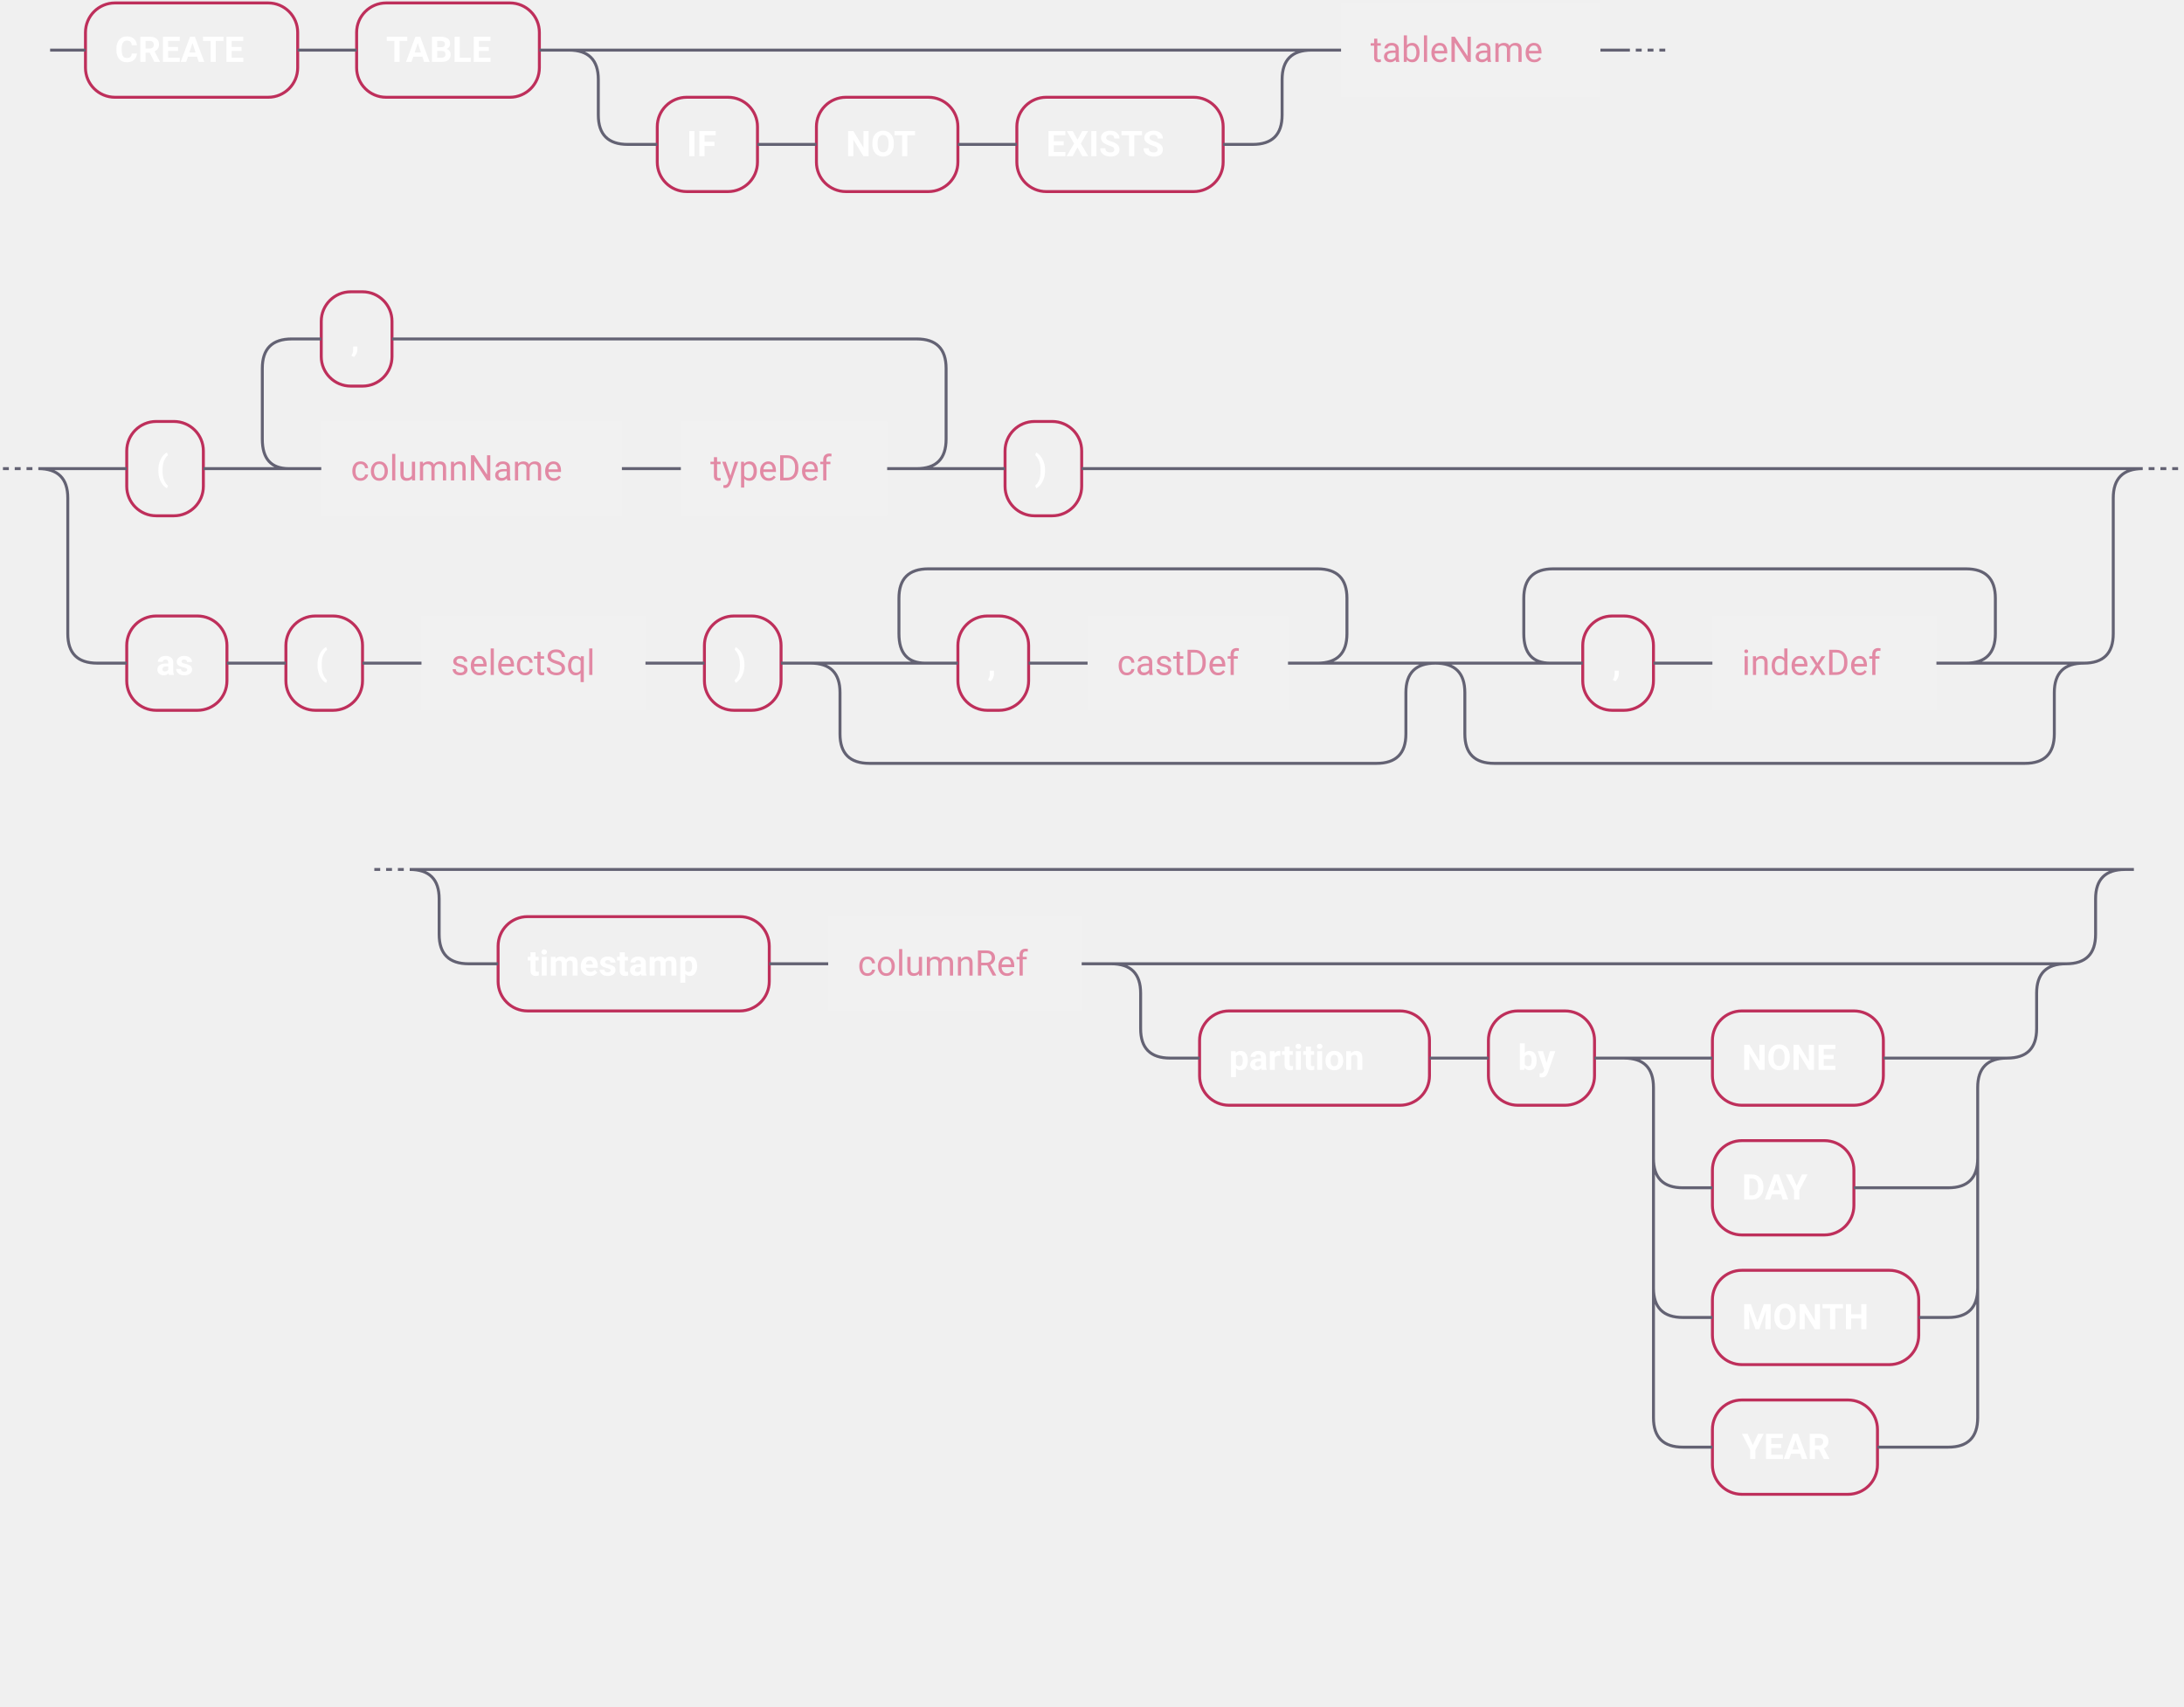
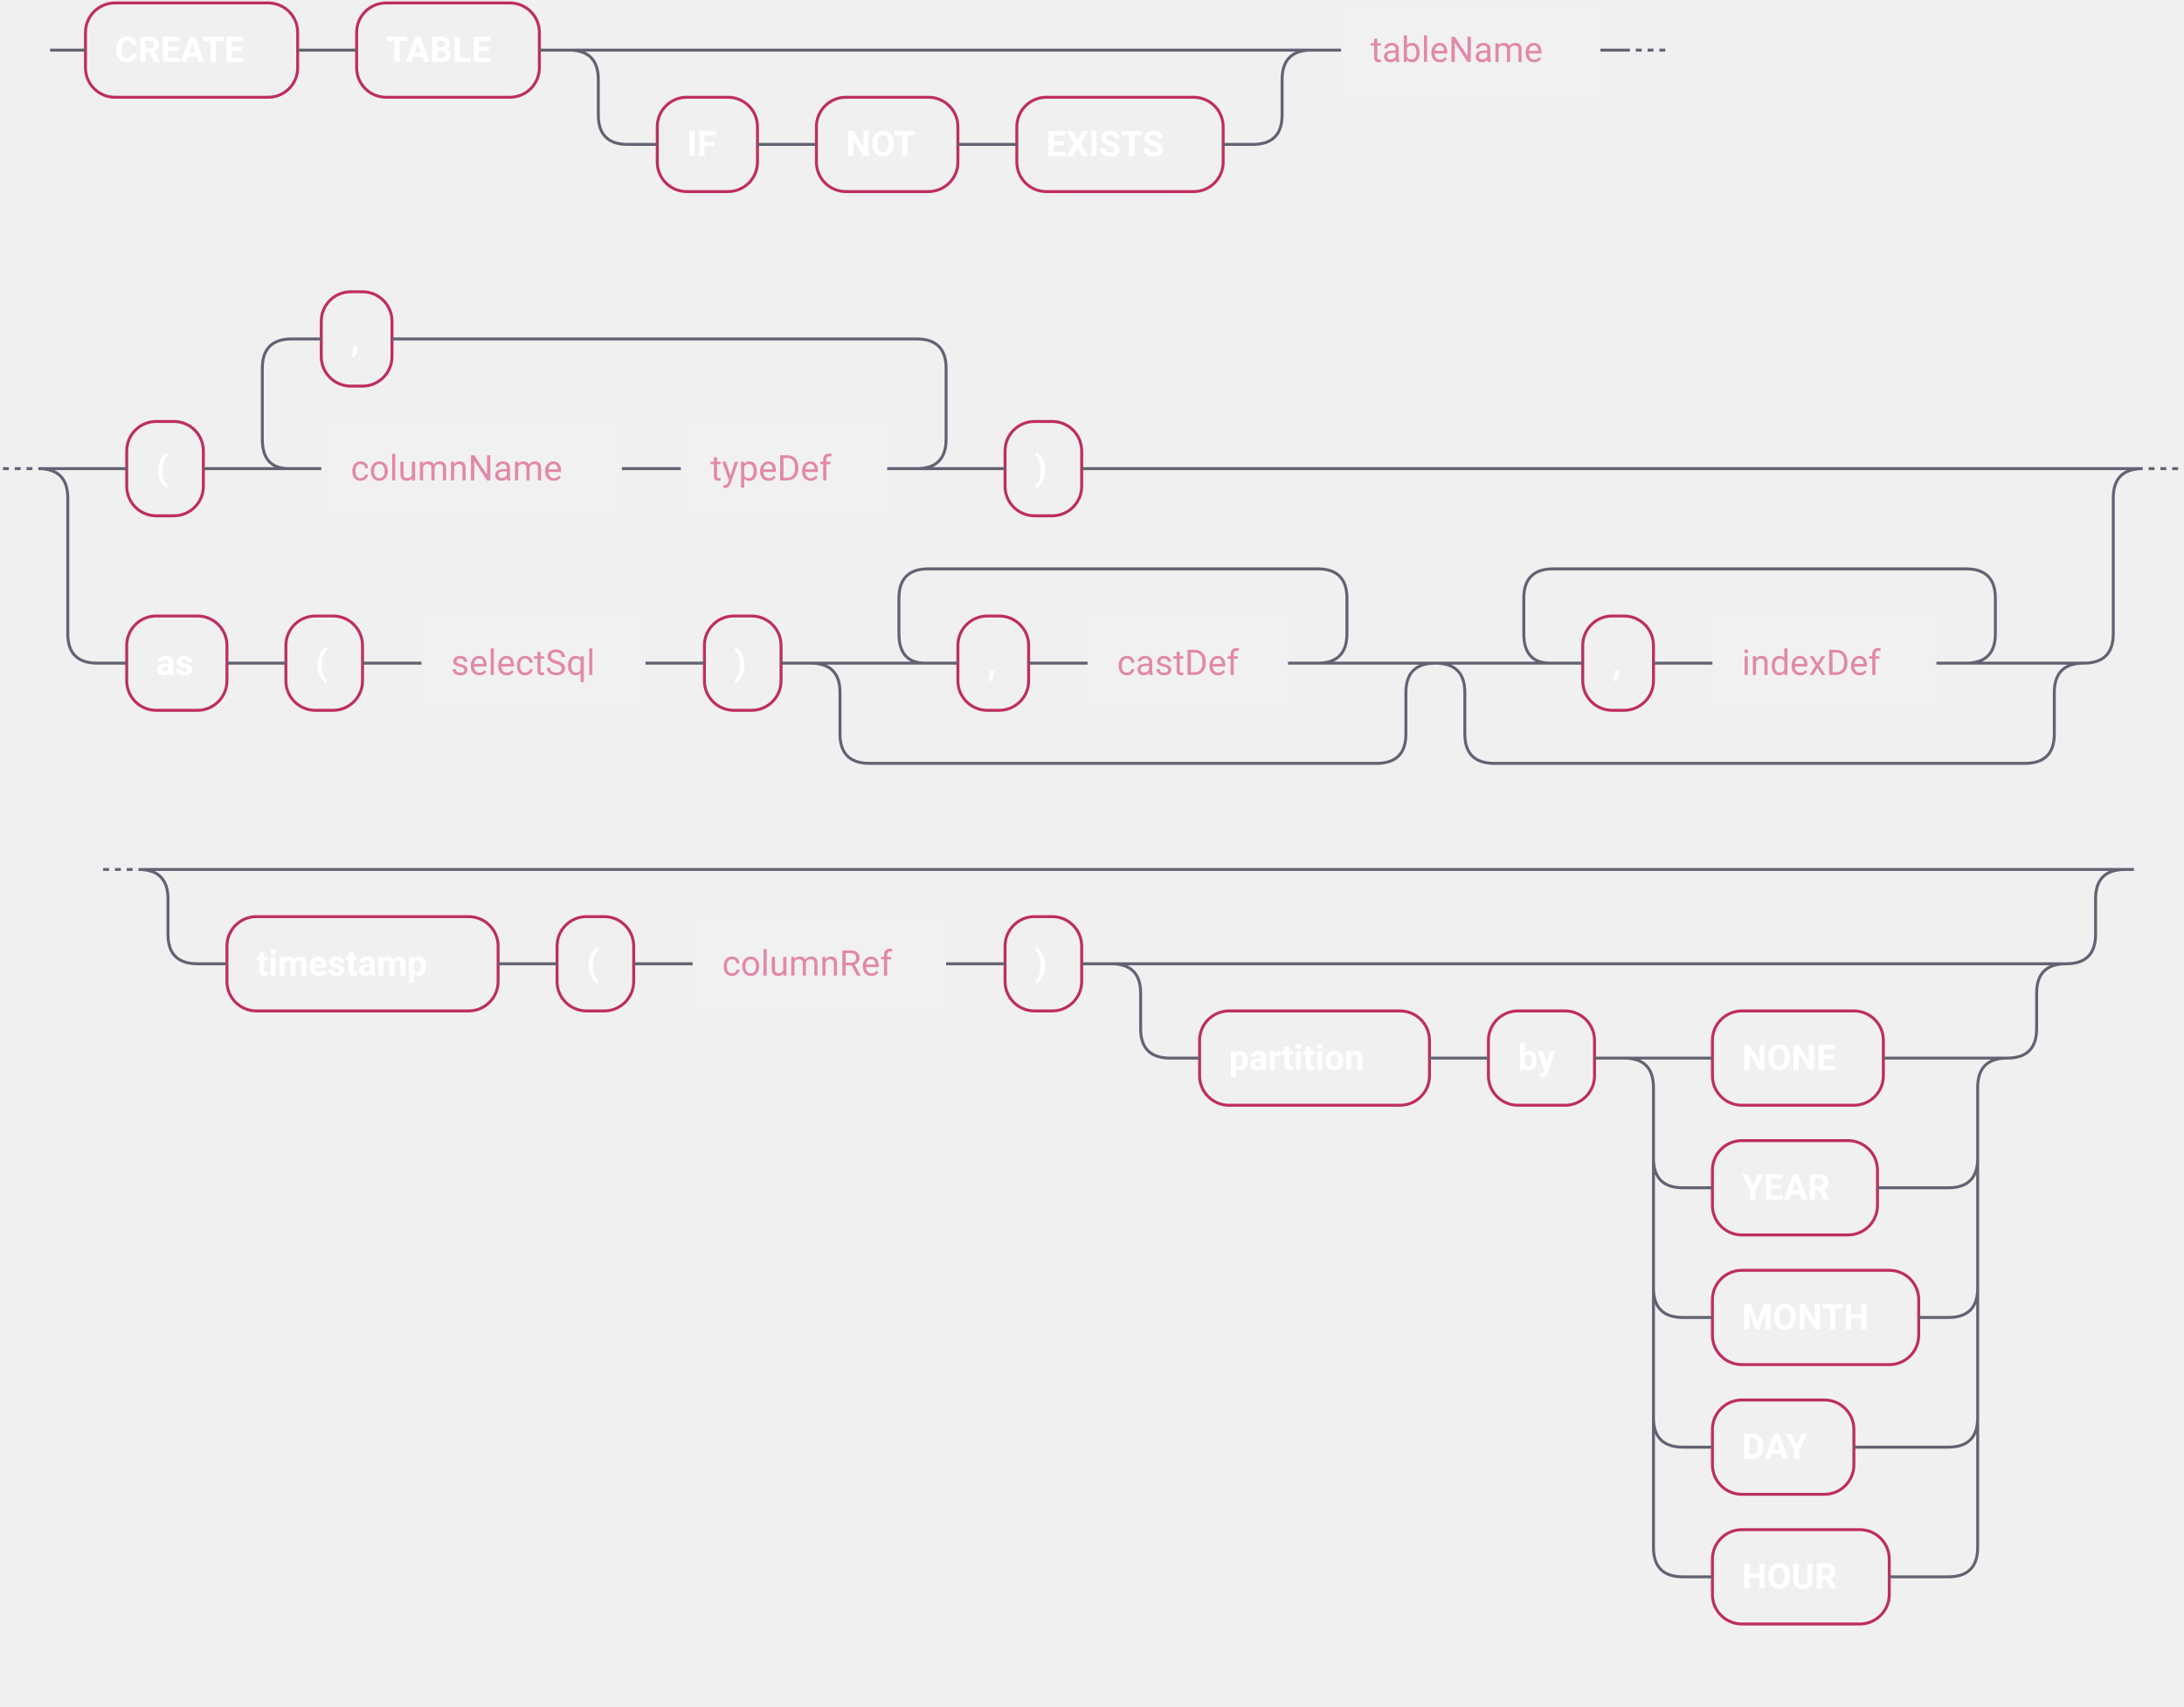
<svg xmlns="http://www.w3.org/2000/svg" xmlns:xlink="http://www.w3.org/1999/xlink" width="741" height="579">
  <defs>
    <style type="text/css">
            @namespace "http://www.w3.org/2000/svg";
            .line                 {fill: none; stroke: #636273;}
            .bold-line            {stroke: #636273; shape-rendering: crispEdges; stroke-width: 2; }
            .thin-line            {stroke: #636273; shape-rendering: crispEdges}
            .filled               {fill: #636273; stroke: none;}
            text.terminal         {font-family: -apple-system, BlinkMacSystemFont, "Segoe UI", Roboto, Ubuntu, Cantarell, Helvetica, sans-serif;
            font-size: 12px;
            fill: #ffffff;
            font-weight: bold;
            }
            text.nonterminal      {font-family: -apple-system, BlinkMacSystemFont, "Segoe UI", Roboto, Ubuntu, Cantarell, Helvetica, sans-serif;
            font-size: 12px;
            fill: #e289a4;
            font-weight: normal;
            }
            text.regexp           {font-family: -apple-system, BlinkMacSystemFont, "Segoe UI", Roboto, Ubuntu, Cantarell, Helvetica, sans-serif;
            font-size: 12px;
            fill: #00141F;
            font-weight: normal;
            }
            rect, circle, polygon {fill: none; stroke: none;}
            rect.terminal         {fill: none; stroke: #be2f5b;}
            rect.nonterminal      {fill: rgba(255,255,255,0.1); stroke: none;}
            rect.text             {fill: none; stroke: none;}
            polygon.regexp        {fill: #C7ECFF; stroke: #038cbc;}
        </style>
  </defs>
  <polygon points="9 17 1 13 1 21" />
  <polygon points="17 17 9 13 9 21" />
  <rect x="31" y="3" width="72" height="32" rx="10" />
  <rect x="29" y="1" width="72" height="32" class="terminal" rx="10" />
  <text class="terminal" x="39" y="21">CREATE</text>
  <rect x="123" y="3" width="62" height="32" rx="10" />
  <rect x="121" y="1" width="62" height="32" class="terminal" rx="10" />
  <text class="terminal" x="131" y="21">TABLE</text>
  <rect x="225" y="35" width="34" height="32" rx="10" />
  <rect x="223" y="33" width="34" height="32" class="terminal" rx="10" />
  <text class="terminal" x="233" y="53">IF</text>
  <rect x="279" y="35" width="48" height="32" rx="10" />
  <rect x="277" y="33" width="48" height="32" class="terminal" rx="10" />
  <text class="terminal" x="287" y="53">NOT</text>
  <rect x="347" y="35" width="70" height="32" rx="10" />
  <rect x="345" y="33" width="70" height="32" class="terminal" rx="10" />
  <text class="terminal" x="355" y="53">EXISTS</text>
  <a xlink:href="#tableName" xlink:title="tableName">
    <rect x="457" y="3" width="88" height="32" />
    <rect x="455" y="1" width="88" height="32" class="nonterminal" />
    <text class="nonterminal" x="465" y="21">tableName</text>
  </a>
  <rect x="45" y="145" width="26" height="32" rx="10" />
  <rect x="43" y="143" width="26" height="32" class="terminal" rx="10" />
  <text class="terminal" x="53" y="163">(</text>
  <a xlink:href="#columnName" xlink:title="columnName">
    <rect x="111" y="145" width="102" height="32" />
    <rect x="109" y="143" width="102" height="32" class="nonterminal" />
    <text class="nonterminal" x="119" y="163">columnName</text>
  </a>
  <a xlink:href="#typeDef" xlink:title="typeDef">
    <rect x="233" y="145" width="70" height="32" />
    <rect x="231" y="143" width="70" height="32" class="nonterminal" />
    <text class="nonterminal" x="241" y="163">typeDef</text>
  </a>
  <rect x="111" y="101" width="24" height="32" rx="10" />
  <rect x="109" y="99" width="24" height="32" class="terminal" rx="10" />
  <text class="terminal" x="119" y="119">,</text>
  <rect x="343" y="145" width="26" height="32" rx="10" />
  <rect x="341" y="143" width="26" height="32" class="terminal" rx="10" />
  <text class="terminal" x="351" y="163">)</text>
  <rect x="45" y="211" width="34" height="32" rx="10" />
  <rect x="43" y="209" width="34" height="32" class="terminal" rx="10" />
  <text class="terminal" x="53" y="229">as</text>
  <rect x="99" y="211" width="26" height="32" rx="10" />
  <rect x="97" y="209" width="26" height="32" class="terminal" rx="10" />
  <text class="terminal" x="107" y="229">(</text>
  <a xlink:href="#selectSql" xlink:title="selectSql">
    <rect x="145" y="211" width="76" height="32" />
    <rect x="143" y="209" width="76" height="32" class="nonterminal" />
    <text class="nonterminal" x="153" y="229">selectSql</text>
  </a>
  <rect x="241" y="211" width="26" height="32" rx="10" />
  <rect x="239" y="209" width="26" height="32" class="terminal" rx="10" />
  <text class="terminal" x="249" y="229">)</text>
  <rect x="327" y="211" width="24" height="32" rx="10" />
  <rect x="325" y="209" width="24" height="32" class="terminal" rx="10" />
  <text class="terminal" x="335" y="229">,</text>
  <a xlink:href="#castDef" xlink:title="castDef">
    <rect x="371" y="211" width="68" height="32" />
    <rect x="369" y="209" width="68" height="32" class="nonterminal" />
    <text class="nonterminal" x="379" y="229">castDef</text>
  </a>
  <rect x="539" y="211" width="24" height="32" rx="10" />
  <rect x="537" y="209" width="24" height="32" class="terminal" rx="10" />
  <text class="terminal" x="547" y="229">,</text>
  <a xlink:href="#indexDef" xlink:title="indexDef">
    <rect x="583" y="211" width="76" height="32" />
    <rect x="581" y="209" width="76" height="32" class="nonterminal" />
    <text class="nonterminal" x="591" y="229">indexDef</text>
  </a>
-   <rect x="171" y="313" width="92" height="32" rx="10" />
-   <rect x="169" y="311" width="92" height="32" class="terminal" rx="10" />
-   <text class="terminal" x="179" y="331">timestamp</text>
+   <rect x="79" y="313" width="92" height="32" rx="10" />
+   <rect x="77" y="311" width="92" height="32" class="terminal" rx="10" />
+   <text class="terminal" x="87" y="331">timestamp</text>
+   <rect x="191" y="313" width="26" height="32" rx="10" />
+   <rect x="189" y="311" width="26" height="32" class="terminal" rx="10" />
+   <text class="terminal" x="199" y="331">(</text>
  <a xlink:href="#columnRef" xlink:title="columnRef">
-     <rect x="283" y="313" width="86" height="32" />
-     <rect x="281" y="311" width="86" height="32" class="nonterminal" />
-     <text class="nonterminal" x="291" y="331">columnRef</text>
+     <rect x="237" y="313" width="86" height="32" />
+     <rect x="235" y="311" width="86" height="32" class="nonterminal" />
+     <text class="nonterminal" x="245" y="331">columnRef</text>
  </a>
+   <rect x="343" y="313" width="26" height="32" rx="10" />
+   <rect x="341" y="311" width="26" height="32" class="terminal" rx="10" />
+   <text class="terminal" x="351" y="331">)</text>
  <rect x="409" y="345" width="78" height="32" rx="10" />
  <rect x="407" y="343" width="78" height="32" class="terminal" rx="10" />
  <text class="terminal" x="417" y="363">partition</text>
  <rect x="507" y="345" width="36" height="32" rx="10" />
  <rect x="505" y="343" width="36" height="32" class="terminal" rx="10" />
  <text class="terminal" x="515" y="363">by</text>
  <rect x="583" y="345" width="58" height="32" rx="10" />
  <rect x="581" y="343" width="58" height="32" class="terminal" rx="10" />
  <text class="terminal" x="591" y="363">NONE</text>
-   <rect x="583" y="389" width="48" height="32" rx="10" />
-   <rect x="581" y="387" width="48" height="32" class="terminal" rx="10" />
-   <text class="terminal" x="591" y="407">DAY</text>
+   <rect x="583" y="389" width="56" height="32" rx="10" />
+   <rect x="581" y="387" width="56" height="32" class="terminal" rx="10" />
+   <text class="terminal" x="591" y="407">YEAR</text>
  <rect x="583" y="433" width="70" height="32" rx="10" />
  <rect x="581" y="431" width="70" height="32" class="terminal" rx="10" />
  <text class="terminal" x="591" y="451">MONTH</text>
-   <rect x="583" y="477" width="56" height="32" rx="10" />
-   <rect x="581" y="475" width="56" height="32" class="terminal" rx="10" />
-   <text class="terminal" x="591" y="495">YEAR</text>
-   <path class="line" d="m17 17 h2 m0 0 h10 m72 0 h10 m0 0 h10 m62 0 h10 m20 0 h10 m0 0 h202 m-232 0 h20 m212 0 h20 m-252 0 q10 0 10 10 m232 0 q0 -10 10 -10 m-242 10 v12 m232 0 v-12 m-232 12 q0 10 10 10 m212 0 q10 0 10 -10 m-222 10 h10 m34 0 h10 m0 0 h10 m48 0 h10 m0 0 h10 m70 0 h10 m20 -32 h10 m88 0 h10 m2 0 l2 0 m2 0 l2 0 m2 0 l2 0 m-564 142 l2 0 m2 0 l2 0 m2 0 l2 0 m22 0 h10 m26 0 h10 m20 0 h10 m102 0 h10 m0 0 h10 m70 0 h10 m-232 0 l20 0 m-1 0 q-9 0 -9 -10 l0 -24 q0 -10 10 -10 m212 44 l20 0 m-20 0 q10 0 10 -10 l0 -24 q0 -10 -10 -10 m-212 0 h10 m24 0 h10 m0 0 h168 m20 44 h10 m26 0 h10 m0 0 h330 m-694 0 h20 m674 0 h20 m-714 0 q10 0 10 10 m694 0 q0 -10 10 -10 m-704 10 v46 m694 0 v-46 m-694 46 q0 10 10 10 m674 0 q10 0 10 -10 m-684 10 h10 m34 0 h10 m0 0 h10 m26 0 h10 m0 0 h10 m76 0 h10 m0 0 h10 m26 0 h10 m40 0 h10 m24 0 h10 m0 0 h10 m68 0 h10 m-152 0 l20 0 m-1 0 q-9 0 -9 -10 l0 -12 q0 -10 10 -10 m132 32 l20 0 m-20 0 q10 0 10 -10 l0 -12 q0 -10 -10 -10 m-132 0 h10 m0 0 h122 m-172 32 h20 m172 0 h20 m-212 0 q10 0 10 10 m192 0 q0 -10 10 -10 m-202 10 v14 m192 0 v-14 m-192 14 q0 10 10 10 m172 0 q10 0 10 -10 m-182 10 h10 m0 0 h162 m60 -34 h10 m24 0 h10 m0 0 h10 m76 0 h10 m-160 0 l20 0 m-1 0 q-9 0 -9 -10 l0 -12 q0 -10 10 -10 m140 32 l20 0 m-20 0 q10 0 10 -10 l0 -12 q0 -10 -10 -10 m-140 0 h10 m0 0 h130 m-180 32 h20 m180 0 h20 m-220 0 q10 0 10 10 m200 0 q0 -10 10 -10 m-210 10 v14 m200 0 v-14 m-200 14 q0 10 10 10 m180 0 q10 0 10 -10 m-190 10 h10 m0 0 h170 m42 -100 l2 0 m2 0 l2 0 m2 0 l2 0 m-612 136 l2 0 m2 0 l2 0 m2 0 l2 0 m22 0 h10 m0 0 h532 m-562 0 h20 m542 0 h20 m-582 0 q10 0 10 10 m562 0 q0 -10 10 -10 m-572 10 v12 m562 0 v-12 m-562 12 q0 10 10 10 m542 0 q10 0 10 -10 m-552 10 h10 m92 0 h10 m0 0 h10 m86 0 h10 m20 0 h10 m0 0 h274 m-304 0 h20 m284 0 h20 m-324 0 q10 0 10 10 m304 0 q0 -10 10 -10 m-314 10 v12 m304 0 v-12 m-304 12 q0 10 10 10 m284 0 q10 0 10 -10 m-294 10 h10 m78 0 h10 m0 0 h10 m36 0 h10 m20 0 h10 m58 0 h10 m0 0 h12 m-110 0 h20 m90 0 h20 m-130 0 q10 0 10 10 m110 0 q0 -10 10 -10 m-120 10 v24 m110 0 v-24 m-110 24 q0 10 10 10 m90 0 q10 0 10 -10 m-100 10 h10 m48 0 h10 m0 0 h22 m-100 -10 v20 m110 0 v-20 m-110 20 v24 m110 0 v-24 m-110 24 q0 10 10 10 m90 0 q10 0 10 -10 m-100 10 h10 m70 0 h10 m-100 -10 v20 m110 0 v-20 m-110 20 v24 m110 0 v-24 m-110 24 q0 10 10 10 m90 0 q10 0 10 -10 m-100 10 h10 m56 0 h10 m0 0 h14 m63 -196 h-3" />
+   <rect x="583" y="477" width="48" height="32" rx="10" />
+   <rect x="581" y="475" width="48" height="32" class="terminal" rx="10" />
+   <text class="terminal" x="591" y="495">DAY</text>
+   <rect x="583" y="521" width="60" height="32" rx="10" />
+   <rect x="581" y="519" width="60" height="32" class="terminal" rx="10" />
+   <text class="terminal" x="591" y="539">HOUR</text>
+   <path class="line" d="m17 17 h2 m0 0 h10 m72 0 h10 m0 0 h10 m62 0 h10 m20 0 h10 m0 0 h202 m-232 0 h20 m212 0 h20 m-252 0 q10 0 10 10 m232 0 q0 -10 10 -10 m-242 10 v12 m232 0 v-12 m-232 12 q0 10 10 10 m212 0 q10 0 10 -10 m-222 10 h10 m34 0 h10 m0 0 h10 m48 0 h10 m0 0 h10 m70 0 h10 m20 -32 h10 m88 0 h10 m2 0 l2 0 m2 0 l2 0 m2 0 l2 0 m-564 142 l2 0 m2 0 l2 0 m2 0 l2 0 m22 0 h10 m26 0 h10 m20 0 h10 m102 0 h10 m0 0 h10 m70 0 h10 m-232 0 l20 0 m-1 0 q-9 0 -9 -10 l0 -24 q0 -10 10 -10 m212 44 l20 0 m-20 0 q10 0 10 -10 l0 -24 q0 -10 -10 -10 m-212 0 h10 m24 0 h10 m0 0 h168 m20 44 h10 m26 0 h10 m0 0 h330 m-694 0 h20 m674 0 h20 m-714 0 q10 0 10 10 m694 0 q0 -10 10 -10 m-704 10 v46 m694 0 v-46 m-694 46 q0 10 10 10 m674 0 q10 0 10 -10 m-684 10 h10 m34 0 h10 m0 0 h10 m26 0 h10 m0 0 h10 m76 0 h10 m0 0 h10 m26 0 h10 m40 0 h10 m24 0 h10 m0 0 h10 m68 0 h10 m-152 0 l20 0 m-1 0 q-9 0 -9 -10 l0 -12 q0 -10 10 -10 m132 32 l20 0 m-20 0 q10 0 10 -10 l0 -12 q0 -10 -10 -10 m-132 0 h10 m0 0 h122 m-172 32 h20 m172 0 h20 m-212 0 q10 0 10 10 m192 0 q0 -10 10 -10 m-202 10 v14 m192 0 v-14 m-192 14 q0 10 10 10 m172 0 q10 0 10 -10 m-182 10 h10 m0 0 h162 m60 -34 h10 m24 0 h10 m0 0 h10 m76 0 h10 m-160 0 l20 0 m-1 0 q-9 0 -9 -10 l0 -12 q0 -10 10 -10 m140 32 l20 0 m-20 0 q10 0 10 -10 l0 -12 q0 -10 -10 -10 m-140 0 h10 m0 0 h130 m-180 32 h20 m180 0 h20 m-220 0 q10 0 10 10 m200 0 q0 -10 10 -10 m-210 10 v14 m200 0 v-14 m-200 14 q0 10 10 10 m180 0 q10 0 10 -10 m-190 10 h10 m0 0 h170 m42 -100 l2 0 m2 0 l2 0 m2 0 l2 0 m-704 136 l2 0 m2 0 l2 0 m2 0 l2 0 m22 0 h10 m0 0 h624 m-654 0 h20 m634 0 h20 m-674 0 q10 0 10 10 m654 0 q0 -10 10 -10 m-664 10 v12 m654 0 v-12 m-654 12 q0 10 10 10 m634 0 q10 0 10 -10 m-644 10 h10 m92 0 h10 m0 0 h10 m26 0 h10 m0 0 h10 m86 0 h10 m0 0 h10 m26 0 h10 m20 0 h10 m0 0 h274 m-304 0 h20 m284 0 h20 m-324 0 q10 0 10 10 m304 0 q0 -10 10 -10 m-314 10 v12 m304 0 v-12 m-304 12 q0 10 10 10 m284 0 q10 0 10 -10 m-294 10 h10 m78 0 h10 m0 0 h10 m36 0 h10 m20 0 h10 m58 0 h10 m0 0 h12 m-110 0 h20 m90 0 h20 m-130 0 q10 0 10 10 m110 0 q0 -10 10 -10 m-120 10 v24 m110 0 v-24 m-110 24 q0 10 10 10 m90 0 q10 0 10 -10 m-100 10 h10 m56 0 h10 m0 0 h14 m-100 -10 v20 m110 0 v-20 m-110 20 v24 m110 0 v-24 m-110 24 q0 10 10 10 m90 0 q10 0 10 -10 m-100 10 h10 m70 0 h10 m-100 -10 v20 m110 0 v-20 m-110 20 v24 m110 0 v-24 m-110 24 q0 10 10 10 m90 0 q10 0 10 -10 m-100 10 h10 m48 0 h10 m0 0 h22 m-100 -10 v20 m110 0 v-20 m-110 20 v24 m110 0 v-24 m-110 24 q0 10 10 10 m90 0 q10 0 10 -10 m-100 10 h10 m60 0 h10 m0 0 h10 m63 -240 h-3" />
  <polygon points="731 295 739 291 739 299" />
  <polygon points="731 295 723 291 723 299" />
</svg>
